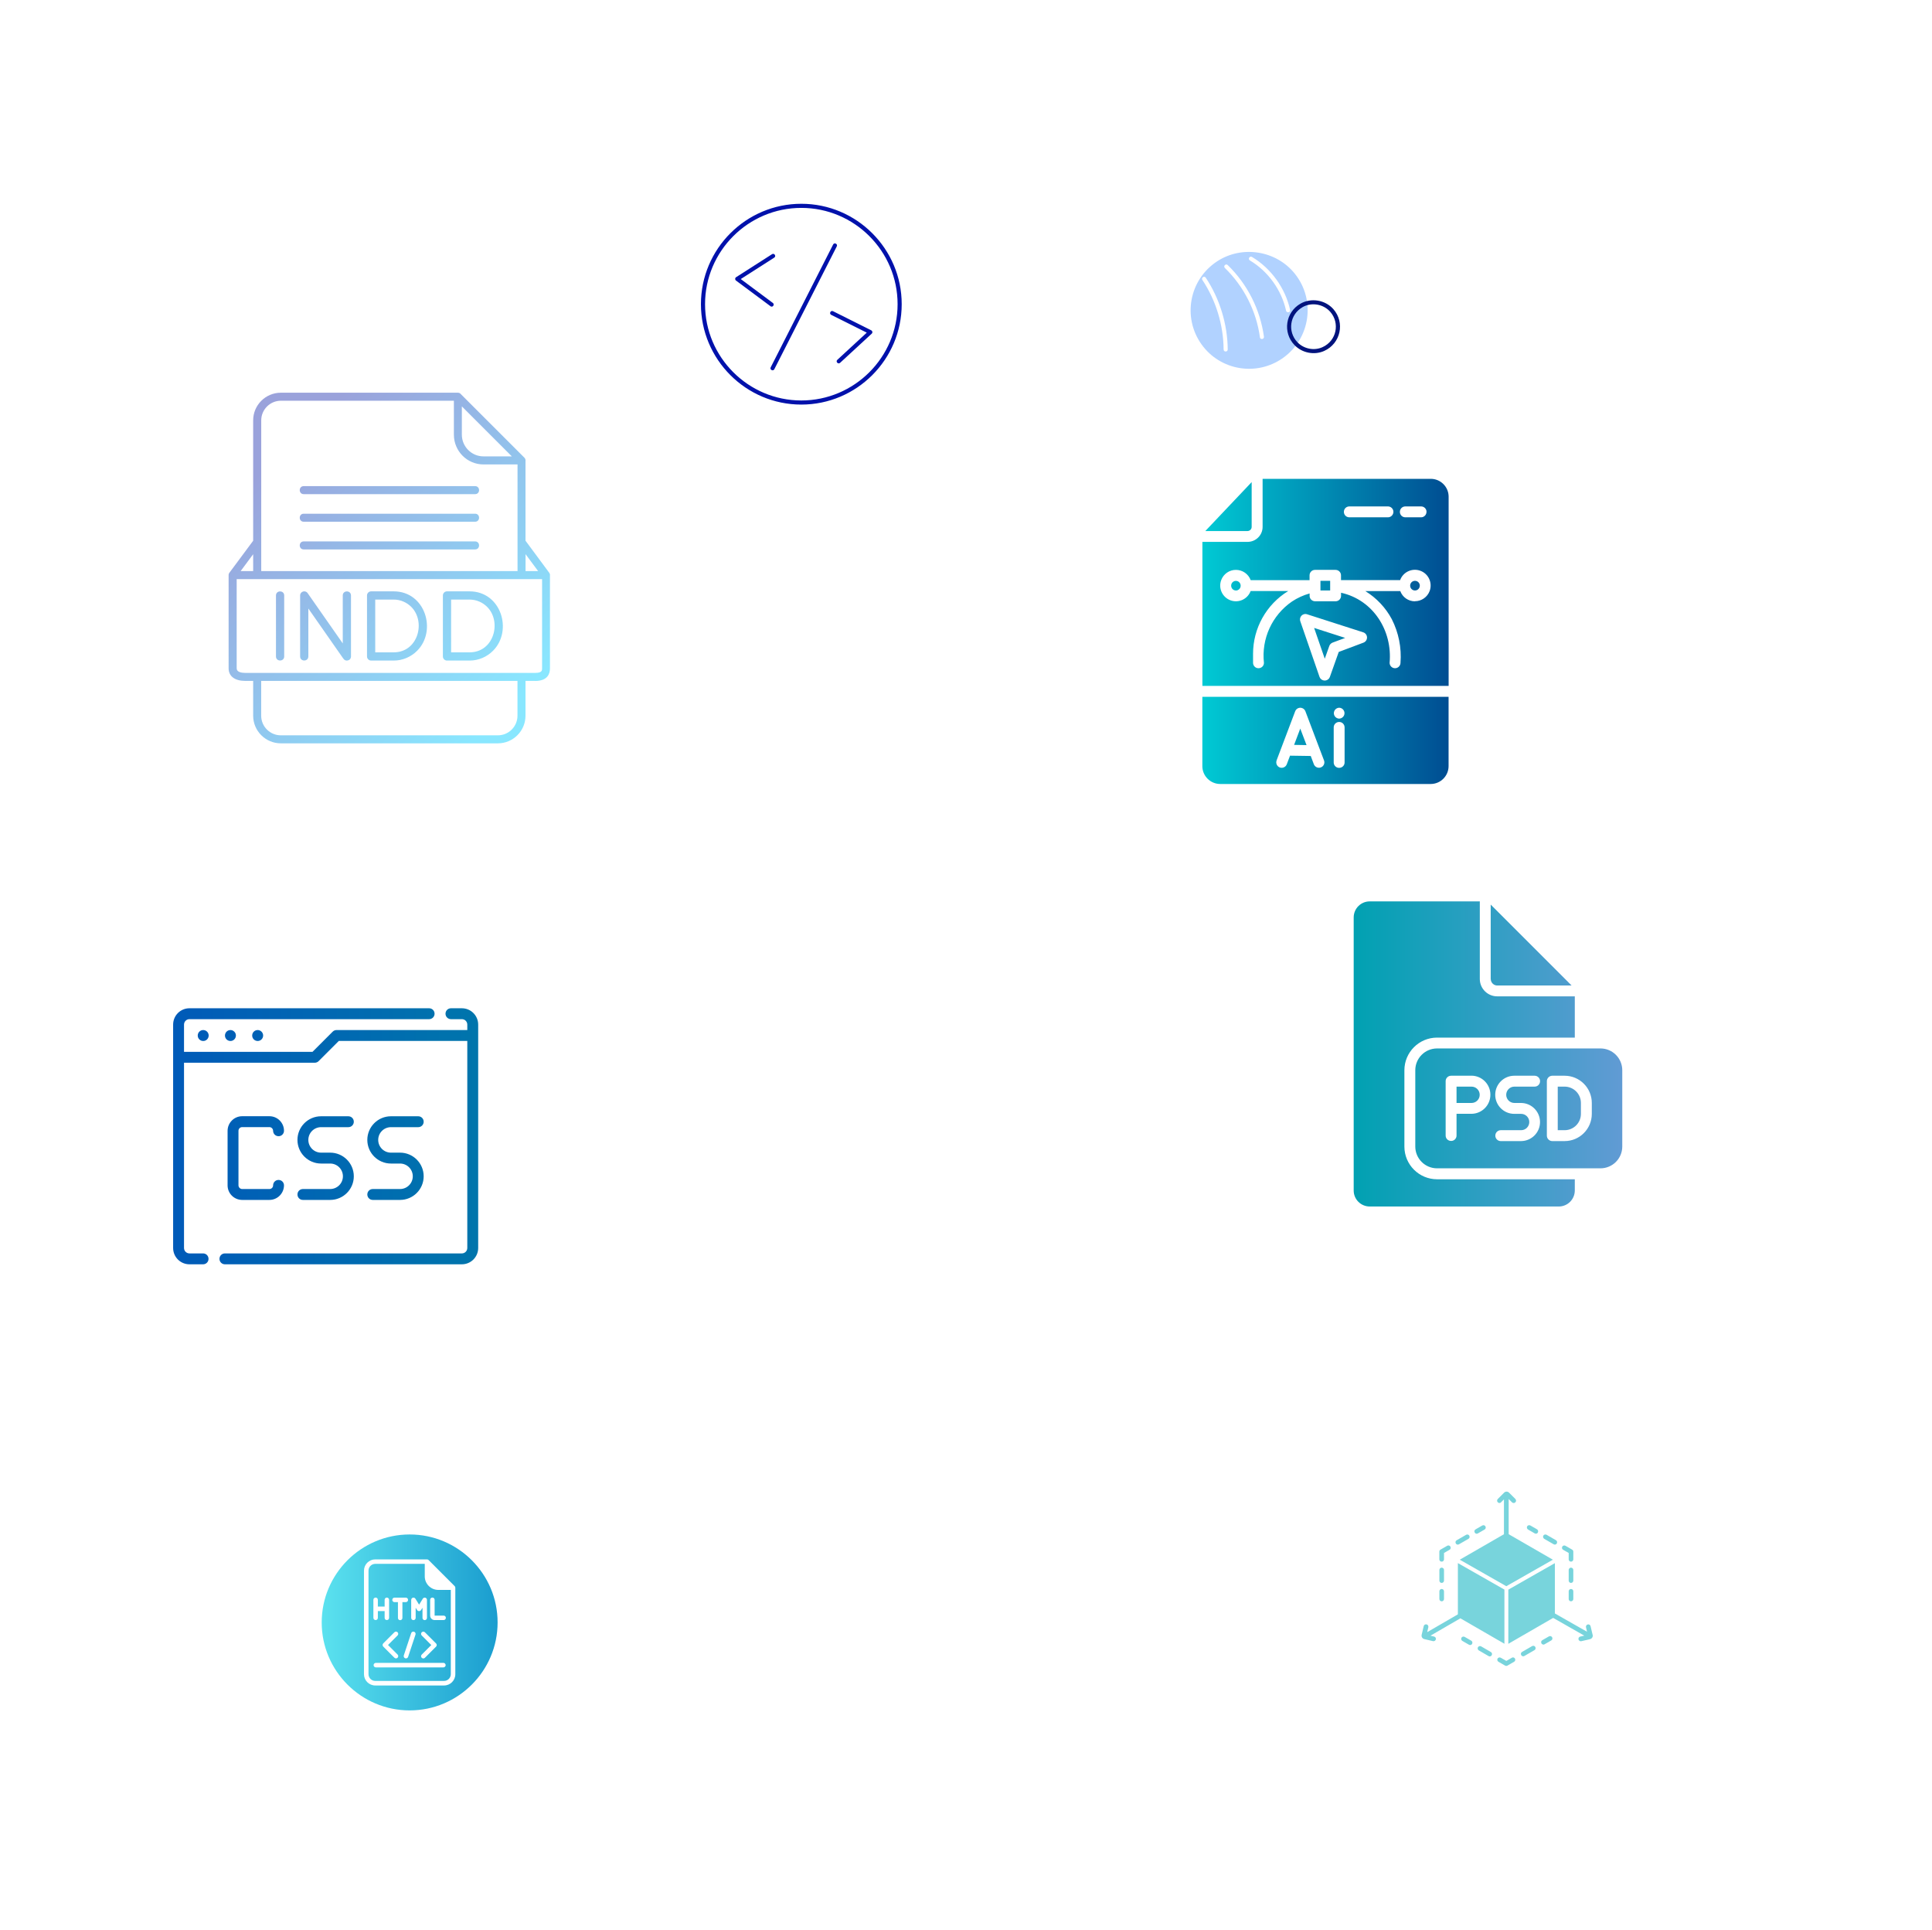
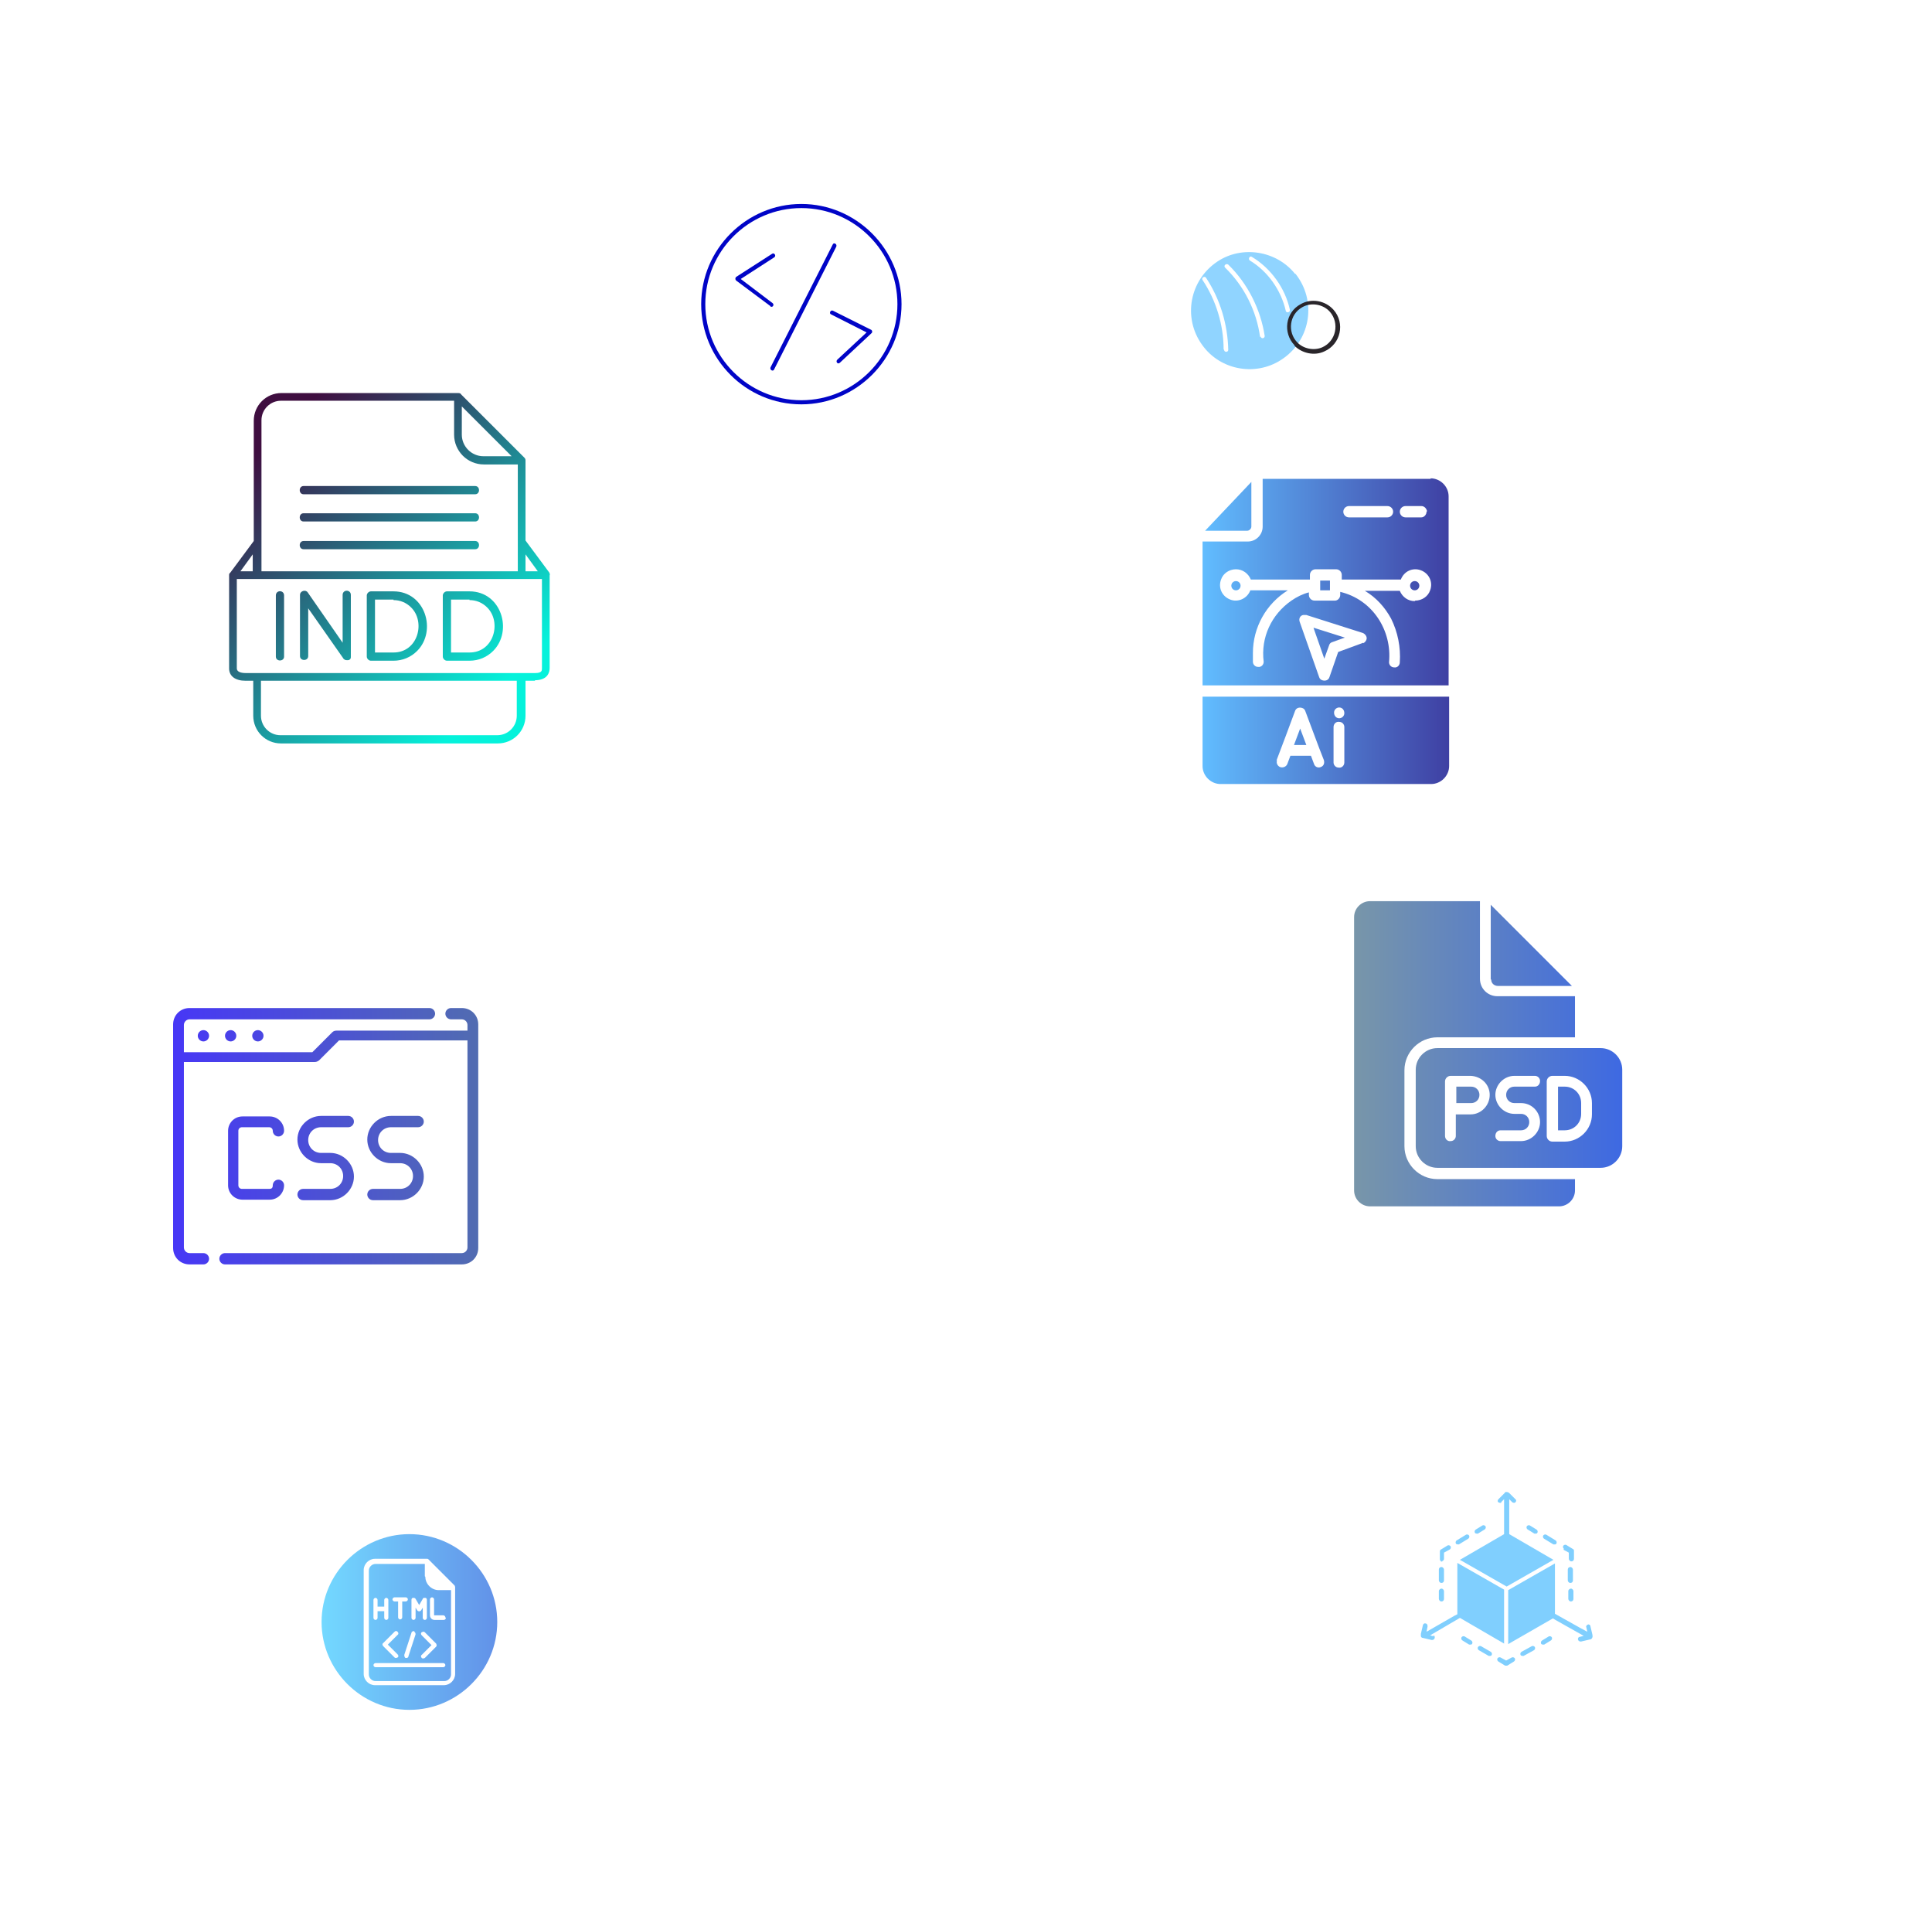
- <svg xmlns="http://www.w3.org/2000/svg" id="Layer_1" data-name="Layer 1" viewBox="0 0 376.07 375.59">
+ <svg xmlns="http://www.w3.org/2000/svg" id="Layer_1" version="1.1" viewBox="0 0 376.1 375.6">
  <defs>
    <style>
-       .cls-1 {
+       .st0 {
+         fill: #0004c7;
+       }
+ 
+       .st1 {
+         fill: url(#linear-gradient2);
+       }
+ 
+       .st2 {
+         fill: url(#linear-gradient1);
+       }
+ 
+       .st3 {
+         fill: url(#linear-gradient3);
+       }
+ 
+       .st4 {
+         fill: url(#linear-gradient4);
+       }
+ 
+       .st5 {
+         fill: #29252a;
+       }
+ 
+       .st6 {
        fill: url(#linear-gradient);
        fill-rule: evenodd;
      }

-       .cls-1, .cls-2, .cls-3, .cls-4, .cls-5, .cls-6, .cls-7, .cls-8, .cls-9 {
-         stroke-width: 0px;
+       .st7 {
+         fill: #90d4ff;
      }

-       .cls-2 {
-         fill: url(#linear-gradient-4);
-       }
- 
-       .cls-3 {
-         fill: url(#linear-gradient-2);
-       }
- 
-       .cls-4 {
-         fill: url(#linear-gradient-3);
-       }
- 
-       .cls-5 {
-         fill: url(#linear-gradient-5);
-       }
- 
-       .cls-6 {
-         fill: #78d4dc;
-       }
- 
-       .cls-7 {
-         fill: #b1d2ff;
-       }
- 
-       .cls-8 {
-         fill: #0011ab;
-       }
- 
-       .cls-9 {
-         fill: #00137d;
+       .st8 {
+         fill: #80cffe;
      }
    </style>
-     <linearGradient id="linear-gradient" x1="-574.85" y1="172.06" x2="-558.58" y2="155.08" gradientTransform="translate(1679.81 576.51) scale(2.83 -2.83)" gradientUnits="userSpaceOnUse">
-       <stop offset="0" stop-color="#9aa2db" />
-       <stop offset="1" stop-color="#89e7ff" />
+     <linearGradient id="linear-gradient" x1="-709.1" y1="827.5" x2="-692.8" y2="844.4" gradientTransform="translate(2058.6 -2251.2) scale(2.8)" gradientUnits="userSpaceOnUse">
+       <stop offset="0" stop-color="#3f0e40" />
+       <stop offset="1" stop-color="#05f2db" />
    </linearGradient>
-     <linearGradient id="linear-gradient-2" x1="234.04" y1="160.58" x2="281.97" y2="160.58" gradientTransform="translate(0 283.46) scale(1 -1)" gradientUnits="userSpaceOnUse">
-       <stop offset="0" stop-color="#00cad4" />
-       <stop offset="1" stop-color="#004d92" />
+     <linearGradient id="linear-gradient1" x1="234" y1="1135.4" x2="282" y2="1135.4" gradientTransform="translate(0 -1012.5)" gradientUnits="userSpaceOnUse">
+       <stop offset="0" stop-color="#61bdff" />
+       <stop offset="1" stop-color="#3f40a3" />
    </linearGradient>
-     <linearGradient id="linear-gradient-3" x1="263.5" y1="78.34" x2="315.77" y2="78.34" gradientTransform="translate(0 283.46) scale(1 -1)" gradientUnits="userSpaceOnUse">
-       <stop offset="0" stop-color="#00a1b2" />
-       <stop offset="1" stop-color="#619bd4" />
+     <linearGradient id="linear-gradient2" x1="263.5" y1="1217.7" x2="315.8" y2="1217.7" gradientTransform="translate(0 -1012.5)" gradientUnits="userSpaceOnUse">
+       <stop offset="0" stop-color="#7896a9" />
+       <stop offset="1" stop-color="#3e69e2" />
    </linearGradient>
-     <linearGradient id="linear-gradient-4" x1="33.69" y1="62.32" x2="93.07" y2="62.32" gradientTransform="translate(0 283.46) scale(1 -1)" gradientUnits="userSpaceOnUse">
-       <stop offset="0" stop-color="#005ab8" />
-       <stop offset="1" stop-color="#0075ac" />
+     <linearGradient id="linear-gradient3" x1="33.7" y1="1233.7" x2="93.1" y2="1233.7" gradientTransform="translate(0 -1012.5)" gradientUnits="userSpaceOnUse">
+       <stop offset="0" stop-color="#4737f6" />
+       <stop offset="1" stop-color="#516cb1" />
    </linearGradient>
-     <linearGradient id="linear-gradient-5" x1="62.62" y1="-32.3" x2="96.86" y2="-32.3" gradientTransform="translate(0 283.46) scale(1 -1)" gradientUnits="userSpaceOnUse">
-       <stop offset="0" stop-color="#5be2ef" />
-       <stop offset="1" stop-color="#1a9dcf" />
+     <linearGradient id="linear-gradient4" x1="62.6" y1="1328.3" x2="96.9" y2="1328.3" gradientTransform="translate(0 -1012.5)" gradientUnits="userSpaceOnUse">
+       <stop offset="0" stop-color="#73d9ff" />
+       <stop offset="1" stop-color="#6291e8" />
    </linearGradient>
  </defs>
-   <path class="cls-8" d="m155.98,78.74c-10.77,0-19.54-8.77-19.54-19.54s8.77-19.54,19.54-19.54,19.54,8.77,19.54,19.54-8.77,19.54-19.54,19.54Zm0-38.28c-10.33,0-18.74,8.41-18.74,18.74s8.41,18.74,18.74,18.74,18.74-8.41,18.74-18.74-8.41-18.74-18.74-18.74Z" />
+   <path class="st0" d="M156,78.7c-10.8,0-19.5-8.8-19.5-19.5s8.8-19.5,19.5-19.5,19.5,8.8,19.5,19.5-8.8,19.5-19.5,19.5h0ZM156,40.5c-10.3,0-18.7,8.4-18.7,18.7s8.4,18.7,18.7,18.7,18.7-8.4,18.7-18.7-8.4-18.7-18.7-18.7Z" />
  <g>
-     <path class="cls-8" d="m150.02,71.49l12.15-23.9c.23-.47.95-.11.71.36l-12.15,23.9c-.23.47-.95.11-.71-.36Z" />
-     <path class="cls-8" d="m149.97,59.59l-6.71-4.99c-.22-.17-.21-.5.02-.65l7-4.48c.44-.28.87.39.43.67l-6.52,4.17,6.25,4.65c.42.31-.05.95-.47.64Z" />
-     <path class="cls-8" d="m163,70.02l5.72-5.28-6.92-3.46c-.47-.24-.11-.95.36-.71l7.43,3.72c.25.12.3.46.09.65l-6.15,5.67c-.38.36-.93-.23-.54-.58Z" />
+     <path class="st0" d="M150,71.5l12.1-23.9c.2-.5.9-.1.7.4l-12.1,23.9c-.2.5-.9.1-.7-.4Z" />
+     <path class="st0" d="M150,59.6l-6.7-5c-.2-.2-.2-.5,0-.7l7-4.5c.4-.3.9.4.4.7l-6.5,4.2,6.2,4.7c.4.3,0,1-.5.6h0Z" />
+     <path class="st0" d="M163,70l5.7-5.3-6.9-3.5c-.5-.2-.1-1,.4-.7l7.4,3.7c.2.1.3.5,0,.7l-6.1,5.7c-.4.4-.9-.2-.5-.6h0Z" />
  </g>
-   <g id="Layer_1-2" data-name="Layer_1">
-     <path class="cls-1" d="m104.18,132.52h-1.89v6.77c0,2.97-2.41,5.38-5.38,5.38h-42.24c-2.97,0-5.39-2.41-5.39-5.38v-6.77h-1.54c-2.03,0-3.24-.91-3.24-2.45v-18.09c-.01-.17.03-.36.16-.52l4.62-6.22v-23.43c0-2.97,2.42-5.38,5.39-5.38h34.44c.28,0,.49.12.61.29l12.35,12.35c.19.19.25.42.22.64v15.52l4.62,6.24c.13.18.17.38.14.57v18.04c.01.92-.36,2.45-2.88,2.45h0Zm-17.17-17.43h4.39c6.17,0,8.46,7.68,4.56,11.57-1.17,1.17-2.78,1.9-4.56,1.9h-4.39c-.44,0-.8-.36-.8-.8v-11.87c0-.44.36-.8.8-.8Zm4.39,1.6h-3.59v10.27h3.59c4.77,0,6.3-5.97,3.43-8.84-.88-.88-2.09-1.43-3.43-1.43Zm-19.16-1.6h4.39c6.17,0,8.46,7.68,4.56,11.57-1.17,1.17-2.78,1.9-4.56,1.9h-4.39c-.44,0-.8-.36-.8-.8v-11.87c0-.44.36-.8.8-.8Zm4.39,1.6h-3.59v10.27h3.59c4.77,0,6.3-5.97,3.43-8.84-.88-.88-2.09-1.43-3.43-1.43Zm-9.84,11.41c.06.14.17.25.29.33.18.13.4.15.59.11.3-.05.57-.25.63-.6.02-.08.03-.17.02-.27v-11.78c0-1.05-1.6-1.05-1.6,0v9.33l-6.84-9.79h0c-.44-.63-1.46-.34-1.46.47v11.86c0,1.05,1.6,1.05,1.6,0v-9.33l6.76,9.68h0Zm33.94,4.42h-49.89v6.77c0,2.11,1.72,3.82,3.83,3.82h42.24c2.11,0,3.82-1.72,3.82-3.82v-6.77Zm-53.89-21.37h2.44v-3.29l-2.44,3.29Zm4.01,0h49.89v-20.76h-6.62c-3.19,0-5.77-2.59-5.77-5.8v-6.6h-33.67c-2.11,0-3.83,1.72-3.83,3.82v29.35h0Zm51.45,0h2.45l-2.45-3.3v3.3Zm-9.82-14.98h-33.36c-1.03,0-1.03-1.56,0-1.56h33.36c1.03,0,1.03,1.56,0,1.56Zm0,5.37h-33.36c-1.03,0-1.03-1.56,0-1.56h33.36c1.03,0,1.03,1.56,0,1.56Zm0,5.39h-33.36c-1.03,0-1.03-1.56,0-1.56h33.36c1.03,0,1.03,1.56,0,1.56Zm-38.76,20.83c0,1.05,1.6,1.05,1.6,0v-11.87c0-1.05-1.6-1.05-1.6,0v11.87Zm36.18-48.67v5.5c0,2.33,1.89,4.23,4.21,4.23h5.52s-9.73-9.73-9.73-9.73Zm-43.83,33.62v17.36c0,.73.91.89,1.68.89h56.44c1.33,0,1.33-.49,1.33-.89v-17.36h-55.45s-4,0-4,0Z" />
+   <g id="Layer_1-2">
+     <path class="st6" d="M104.2,132.5h-1.9v6.8c0,3-2.4,5.4-5.4,5.4h-42.2c-3,0-5.4-2.4-5.4-5.4v-6.8h-1.5c-2,0-3.2-.9-3.2-2.4v-18.1c0-.2,0-.4.2-.5l4.6-6.2v-23.4c0-3,2.4-5.4,5.4-5.4h34.4c.3,0,.5.1.6.3l12.3,12.3c.2.2.2.4.2.6v15.5l4.6,6.2c.1.2.2.4.1.6v18c0,.9-.4,2.4-2.9,2.4h0ZM87,115.1h4.4c6.2,0,8.5,7.7,4.6,11.6-1.2,1.2-2.8,1.9-4.6,1.9h-4.4c-.4,0-.8-.4-.8-.8v-11.9c0-.4.4-.8.8-.8h0ZM91.4,116.7h-3.6v10.3h3.6c4.8,0,6.3-6,3.4-8.8-.9-.9-2.1-1.4-3.4-1.4ZM72.2,115.1h4.4c6.2,0,8.5,7.7,4.6,11.6-1.2,1.2-2.8,1.9-4.6,1.9h-4.4c-.4,0-.8-.4-.8-.8v-11.9c0-.4.4-.8.8-.8h0ZM76.6,116.7h-3.6v10.3h3.6c4.8,0,6.3-6,3.4-8.8-.9-.9-2.1-1.4-3.4-1.4ZM66.8,128.1c0,.1.2.2.3.3.2.1.4.1.6.1.3,0,.6-.2.6-.6,0,0,0-.2,0-.3v-11.8c0-1.1-1.6-1.1-1.6,0v9.3l-6.8-9.8h0c-.4-.6-1.5-.3-1.5.5v11.9c0,1,1.6,1,1.6,0v-9.3l6.8,9.7h0ZM100.7,132.5h-49.9v6.8c0,2.1,1.7,3.8,3.8,3.8h42.2c2.1,0,3.8-1.7,3.8-3.8,0,0,0-6.8,0-6.8ZM46.8,111.2h2.4v-3.3l-2.4,3.3ZM50.9,111.2h49.9v-20.8h-6.6c-3.2,0-5.8-2.6-5.8-5.8v-6.6h-33.7c-2.1,0-3.8,1.7-3.8,3.8v29.3h0ZM102.3,111.2h2.4l-2.4-3.3v3.3ZM92.5,96.2h-33.4c-1,0-1-1.6,0-1.6h33.4c1,0,1,1.6,0,1.6ZM92.5,101.5h-33.4c-1,0-1-1.6,0-1.6h33.4c1,0,1,1.6,0,1.6ZM92.5,106.9h-33.4c-1,0-1-1.6,0-1.6h33.4c1,0,1,1.6,0,1.6ZM53.7,127.8c0,1,1.6,1,1.6,0v-11.9c0-1.1-1.6-1.1-1.6,0v11.9ZM89.9,79.1v5.5c0,2.3,1.9,4.2,4.2,4.2h5.5s-9.7-9.7-9.7-9.7ZM46.1,112.7v17.4c0,.7.9.9,1.7.9h56.4c1.3,0,1.3-.5,1.3-.9v-17.4h-55.5s-4,0-4,0Z" />
  </g>
-   <path class="cls-3" d="m278.49,93.19h-32.72c0,1.34,0,7.87,0,9.35,0,1.61-1.3,2.91-2.91,2.92,0,0,0,0,0,0-1.47,0-7.43,0-8.81,0v28.03h47.93v-36.82c0-1.92-1.56-3.48-3.48-3.48Zm-.82,6.43c0,.58-.47,1.06-1.05,1.06,0,0,0,0,0,0h-3.07c-.59,0-1.06-.47-1.06-1.06s.47-1.06,1.06-1.06h3.07c.58,0,1.05.46,1.06,1.04,0,0,0,.01,0,.02Zm-6.44,0c0,.58-.48,1.06-1.06,1.06h-7.52c-.59,0-1.06-.47-1.06-1.06s.47-1.06,1.06-1.06h7.52c.58,0,1.06.47,1.06,1.05,0,0,0,0,0,0Zm-5.79,25.44l-4.85,1.82-1.73,4.87c-.2.55-.82.84-1.37.63-.3-.11-.53-.34-.64-.64l-3.75-10.85c-.18-.56.12-1.16.68-1.34.21-.07.43-.07.64,0l10.96,3.52c.55.19.85.79.66,1.35-.1.3-.33.53-.62.65Zm9.99-8.03c-1.28,0-2.42-.79-2.86-1.99h-6.8c2.16,1.33,3.94,3.21,5.14,5.45,1.34,2.63,1.93,5.58,1.7,8.52-.01.59-.5,1.05-1.08,1.04-.57-.01-1.03-.47-1.04-1.04.58-6.24-3.16-12.25-9.45-13.65v.6c0,.58-.47,1.06-1.05,1.06,0,0,0,0,0,0h-4.01c-.58,0-1.06-.47-1.06-1.05,0,0,0,0,0,0v-.47c-1.23.34-2.39.87-3.45,1.58-3.87,2.67-5.96,7.25-5.44,11.93,0,.59-.49,1.05-1.08,1.04-.57,0-1.03-.47-1.04-1.04v-1.74c-.01-4.99,2.58-9.63,6.84-12.24h-7.31c-.59,1.58-2.35,2.39-3.93,1.8-1.58-.59-2.39-2.35-1.8-3.93.45-1.2,1.59-2,2.87-1.99,1.28,0,2.43.8,2.87,2h11.46v-.94c0-.58.47-1.06,1.05-1.06,0,0,0,0,0,0h4.01c.58,0,1.06.47,1.06,1.05,0,0,0,0,0,0v.94h11.51c.58-1.59,2.34-2.4,3.93-1.82,1.59.58,2.4,2.34,1.82,3.93-.44,1.2-1.59,2-2.87,2Zm-40.8-13.69l9.01-9.51v8.72c0,.44-.36.79-.8.8-1.86,0-6.41,0-8.22,0Zm1.53,32.28h-2.12v13.48c0,1.92,1.56,3.48,3.48,3.48h40.97c1.92,0,3.48-1.56,3.48-3.48v-13.48h-45.8Zm24.51,2.12c.59.01,1.05.5,1.04,1.08-.01.57-.47,1.02-1.04,1.04-.59-.02-1.05-.51-1.03-1.09.02-.56.47-1.01,1.03-1.03Zm-1.06,3.81c.01-.59.49-1.05,1.08-1.04.57,0,1.03.47,1.04,1.04v6.85c0,.59-.49,1.05-1.08,1.04-.57,0-1.04-.47-1.04-1.04v-6.85Zm-11.13,6.47c.61-1.62,2.97-7.85,3.63-9.59.21-.55.82-.83,1.37-.62.29.11.51.33.62.62l2.74,7.24.89,2.34c.2.55-.09,1.16-.64,1.35-.54.19-1.13-.08-1.34-.61l-.61-1.62-4.03-.06-.64,1.69c-.21.54-.83.81-1.37.6-.53-.21-.8-.8-.61-1.34Zm5.84-3.01l-2.42-.04,1.2-3.17,1.22,3.21Zm21.11-30.09c-.52,0-.94-.42-.94-.94s.42-.94.94-.94.94.42.94.94-.42.94-.94.94Zm-18.4-1.88h1.89v1.88h-1.89c0-.15-.01-.8,0-.93v-.94Zm-16.46,1.88c-.52,0-.93-.43-.92-.95,0-.51.42-.92.92-.92.52,0,.93.43.93.95,0,.51-.42.92-.93.93h0Zm15.24,7.29l6.03,1.94-2.46.92c-.29.12-.52.35-.63.65l-.88,2.48-2.07-5.99Z" />
-   <path class="cls-4" d="m290.17,190.55v-14.5l15.75,15.75h-14.44c-.7.02-1.28-.54-1.3-1.24Zm25.61,17.75v14.84c0,2.34-1.9,4.24-4.24,4.24h-31.81c-2.34,0-4.24-1.9-4.24-4.24h0v-14.85c0-2.34,1.9-4.24,4.24-4.24h31.81c2.34,0,4.24,1.9,4.24,4.24Zm-29.34,1.06h-3.98c-.58,0-1.06.47-1.06,1.05,0,0,0,0,0,0v10.6c0,.59.49,1.05,1.08,1.04.57,0,1.04-.47,1.04-1.04v-4.24h2.92c2.05-.02,3.69-1.7,3.67-3.75-.02-2.02-1.65-3.65-3.67-3.67Zm8.32,2.12h3.98c.59-.01,1.05-.49,1.04-1.08-.01-.57-.47-1.03-1.04-1.04h-3.98c-2.05,0-3.71,1.66-3.71,3.71,0,2.05,1.66,3.71,3.71,3.71h0s1.33,0,1.33,0c.88,0,1.59.71,1.59,1.59s-.71,1.59-1.59,1.59h-3.98c-.59.01-1.05.5-1.04,1.08.01.57.47,1.03,1.04,1.04h3.98c2.05-.02,3.7-1.69,3.68-3.74-.02-2.02-1.65-3.66-3.68-3.68h-1.33c-.88-.01-1.58-.73-1.57-1.61.01-.86.71-1.56,1.57-1.57Zm15.09,3.18c0-2.93-2.37-5.3-5.3-5.3h-2.39c-.58,0-1.06.48-1.06,1.06v10.6c0,.58.48,1.06,1.06,1.06h2.39c2.93,0,5.3-2.37,5.3-5.3v-2.12Zm-5.3-3.18h-1.33v8.48h1.33c1.76,0,3.18-1.42,3.18-3.18v-2.12c0-1.76-1.42-3.18-3.18-3.18Zm-18.11,0h-2.92v3.18h2.92c.88,0,1.59-.71,1.59-1.59s-.71-1.59-1.59-1.59Zm-13.07,11.66v-14.84c0-3.51,2.85-6.36,6.36-6.36h26.81v-8.03h-15.07c-1.87.02-3.41-1.49-3.42-3.36v-15.12h-21.43c-1.72,0-3.11,1.39-3.12,3.11v53.16c0,1.72,1.4,3.11,3.12,3.11h36.8c1.72,0,3.11-1.39,3.12-3.11v-2.19h-26.81c-3.51,0-6.36-2.85-6.36-6.36Z" />
-   <path class="cls-7" d="m252.05,53.28c-3.62-4.54-10.28-5.6-15.13-2.42-5.45,3.57-6.79,10.91-3.04,16.16,3.64,5.1,10.75,6.29,15.88,2.63,5.29-3.78,6.39-11.24,2.29-16.37Zm-13.87,14.73c-.03-4.76-1.5-9.56-4.13-13.52-.29-.44.37-.88.66-.44,2.71,4.09,4.23,9.04,4.27,13.96,0,.53-.79.54-.8,0Zm7.07-2.37c-.7-5.1-3.12-9.89-6.82-13.48-.38-.37.18-.94.55-.57,3.83,3.71,6.33,8.66,7.05,13.94.07.52-.72.63-.79.11Zm5.09-5.18c-.88-4.01-3.51-7.67-7.04-9.77-.45-.27-.05-.95.41-.68,3.71,2.22,6.48,6.06,7.41,10.29.11.51-.67.68-.78.17Z" />
-   <path class="cls-9" d="m251.97,67.15c-2.33-2.44-1.75-6.37,1.17-8.05,2.08-1.19,4.83-.73,6.41,1.07,2.29,2.62,1.42,6.67-1.77,8.12-1.93.88-4.32.42-5.81-1.14Zm1.56-7.36c-2.48,1.42-2.95,4.75-.99,6.81,1.25,1.31,3.27,1.71,4.9.96,2.73-1.24,3.42-4.67,1.5-6.87h0c-1.33-1.52-3.66-1.92-5.42-.9Z" />
-   <path class="cls-2" d="m66.75,228.93c0-1.37-1.11-2.48-2.48-2.48h-1.77c-2.54,0-4.6-2.06-4.6-4.6s2.06-4.6,4.6-4.6h5.31c.59,0,1.06.47,1.06,1.06s-.47,1.06-1.06,1.06h-5.31c-1.37,0-2.48,1.11-2.48,2.48s1.11,2.48,2.48,2.48h1.77c2.54,0,4.6,2.06,4.6,4.6s-2.06,4.6-4.6,4.6h-5.31c-.59,0-1.06-.47-1.06-1.06s.47-1.06,1.06-1.06h5.31c1.37,0,2.48-1.11,2.48-2.48Zm11.12,2.48h-5.31c-.59,0-1.06.47-1.06,1.06s.47,1.06,1.06,1.06h5.31c2.54,0,4.6-2.06,4.6-4.6s-2.06-4.6-4.6-4.6h-1.77c-1.37,0-2.48-1.11-2.48-2.48s1.11-2.48,2.48-2.48h5.31c.59,0,1.06-.47,1.06-1.06s-.47-1.06-1.06-1.06h-5.31c-2.54,0-4.6,2.06-4.6,4.6s2.06,4.6,4.6,4.6h1.77c1.37,0,2.48,1.11,2.48,2.48s-1.11,2.48-2.48,2.48Zm-30.73-12.05h5.3c.39,0,.71.32.72.71,0,.59.47,1.06,1.06,1.06s1.06-.47,1.06-1.06c0-1.56-1.27-2.83-2.84-2.83h-5.3c-1.56,0-2.83,1.27-2.84,2.83v10.63c0,1.56,1.27,2.83,2.84,2.83h5.3c1.56,0,2.83-1.27,2.84-2.83,0-.59-.47-1.06-1.06-1.06s-1.06.47-1.06,1.06c0,.39-.32.71-.72.71h-5.3c-.39,0-.71-.32-.72-.71v-10.63c0-.39.32-.71.72-.71Zm42.76-23.13h-2.12c-.59,0-1.06.47-1.06,1.06s.47,1.06,1.06,1.06h2.12c.59,0,1.06.47,1.06,1.06v1.06h-25.45c-.28,0-.55.11-.75.31l-3.93,3.93h-25.01v-5.3c0-.59.47-1.06,1.06-1.06h46.65c.59,0,1.06-.47,1.06-1.06s-.47-1.06-1.06-1.06h-46.65c-1.76,0-3.18,1.42-3.18,3.18v43.47c0,1.76,1.42,3.18,3.18,3.18h2.65c.59,0,1.06-.47,1.06-1.06s-.47-1.06-1.06-1.06h-2.65c-.59,0-1.06-.47-1.06-1.06v-36.05h25.45c.28,0,.55-.11.75-.31l3.93-3.93h25.01v40.29c0,.59-.47,1.06-1.06,1.06h-46.12c-.59,0-1.06.47-1.06,1.06s.47,1.06,1.06,1.06h46.12c1.76,0,3.18-1.42,3.18-3.18v-43.47c0-1.76-1.42-3.18-3.18-3.18Zm-50.35,4.24c-.59,0-1.06.48-1.06,1.07,0,.59.48,1.06,1.07,1.06s1.06-.48,1.06-1.07c0-.58-.48-1.06-1.06-1.06h-.01Zm5.3,0c-.59,0-1.06.48-1.06,1.07,0,.59.48,1.06,1.07,1.06s1.06-.48,1.06-1.07c0-.58-.48-1.06-1.06-1.06h-.01Zm5.3,0c-.59,0-1.06.48-1.06,1.07,0,.59.48,1.06,1.07,1.06s1.06-.48,1.06-1.07c0-.58-.48-1.06-1.06-1.06h-.01Z" />
-   <path class="cls-5" d="m79.74,298.64c-9.44,0-17.12,7.68-17.12,17.12s7.68,17.12,17.12,17.12,17.12-7.68,17.12-17.12-7.68-17.12-17.12-17.12Zm8.89,27.2c0,1.21-.99,2.19-2.19,2.19h-13.4c-1.2,0-2.19-.98-2.19-2.19v-20.16c0-1.21.99-2.19,2.19-2.19h10.08c.12,0,.23.05.31.13l5.07,5.07c.09.08.13.19.13.31,0,0,0,16.84,0,16.84Zm-5.95-19.04v-2.44h-9.64c-.72,0-1.31.59-1.31,1.31v20.16c0,.72.59,1.31,1.31,1.31h13.4c.72,0,1.31-.59,1.31-1.31v-16.4h-2.44c-1.44,0-2.63-1.18-2.63-2.63Zm-.59,11.5c-.17-.17-.17-.45,0-.62s.45-.17.62,0l2.17,2.17c.09.09.13.19.13.31s-.05.23-.13.31l-2.17,2.17c-.09.09-.19.13-.31.13s-.22-.05-.31-.13c-.17-.17-.17-.45,0-.62l1.86-1.86s-1.86-1.86-1.86-1.86Zm-2.04-6.93c0-.19.13-.37.31-.42.19-.05.39.02.5.19l.72,1.16.72-1.16c.1-.17.31-.24.5-.19.19.06.31.23.31.42v3.5c0,.25-.19.44-.44.44s-.43-.19-.43-.44v-1.97l-.29.46c-.16.26-.59.26-.75,0l-.29-.46v1.97c0,.25-.19.44-.43.44s-.44-.19-.44-.44c0,0,0-3.5,0-3.5Zm.55,6.2c.23.07.35.33.28.55l-1.44,4.34c-.06.18-.23.3-.42.3-.05,0-.09-.01-.14-.02-.23-.08-.35-.33-.28-.56l1.44-4.34c.08-.23.33-.35.55-.27Zm-3.8-6.64h2.19c.25,0,.44.2.44.44s-.19.44-.44.44h-.66v3.07c0,.25-.19.44-.44.44s-.43-.19-.43-.44v-3.07h-.66c-.25,0-.44-.19-.44-.44s.19-.44.44-.44Zm.59,11.08c.17.17.17.45,0,.62-.09.09-.19.13-.31.13s-.22-.05-.31-.13l-2.17-2.17c-.17-.17-.17-.45,0-.62l2.17-2.17c.17-.17.45-.17.62,0,.17.17.17.45,0,.62l-1.86,1.86s1.86,1.86,1.86,1.86Zm-4.71-10.65c0-.24.19-.44.44-.44s.43.2.43.44v1.31h1.32v-1.31c0-.24.19-.44.43-.44s.44.2.44.44v3.5c0,.25-.19.44-.44.44s-.43-.19-.43-.44v-1.31h-1.32v1.31c0,.25-.19.44-.43.44s-.44-.19-.44-.44v-3.5Zm13.63,13.15h-13.15c-.24,0-.44-.2-.44-.44s.2-.44.44-.44h13.15c.24,0,.44.2.44.44s-.2.44-.44.44Zm.48-9.65c0,.25-.19.44-.44.44h-1.75c-.48,0-.87-.39-.87-.87v-3.07c0-.24.19-.44.44-.44s.43.2.43.44v3.07h1.75c.25,0,.44.19.44.43Z" />
+   <path class="st2" d="M278.5,93.2h-32.7v9.3c0,1.6-1.3,2.9-2.9,2.9h-8.8v28h47.9v-36.8c0-1.9-1.6-3.5-3.5-3.5h0ZM277.7,99.6c0,.6-.5,1.1-1,1.1h-3.1c-.6,0-1.1-.5-1.1-1.1s.5-1.1,1.1-1.1h3.1c.6,0,1,.5,1.1,1h0s0,0,0,0ZM271.2,99.6c0,.6-.5,1.1-1.1,1.1h-7.5c-.6,0-1.1-.5-1.1-1.1s.5-1.1,1.1-1.1h7.5c.6,0,1.1.5,1.1,1.1h0ZM265.4,125.1l-4.9,1.8-1.7,4.9c-.2.6-.8.8-1.4.6-.3-.1-.5-.3-.6-.6l-3.8-10.8c-.2-.6.1-1.2.7-1.3.2,0,.4,0,.6,0l11,3.5c.5.2.9.8.7,1.3-.1.3-.3.5-.6.7h0ZM275.4,117c-1.3,0-2.4-.8-2.9-2h-6.8c2.2,1.3,3.9,3.2,5.1,5.4,1.3,2.6,1.9,5.6,1.7,8.5,0,.6-.5,1.1-1.1,1-.6,0-1-.5-1-1,.6-6.2-3.2-12.2-9.5-13.7v.6c0,.6-.5,1.1-1,1.1h-4c-.6,0-1.1-.5-1.1-1.1h0v-.5c-1.2.3-2.4.9-3.4,1.6-3.9,2.7-6,7.2-5.4,11.9,0,.6-.5,1.1-1.1,1-.6,0-1-.5-1-1v-1.7c0-5,2.6-9.6,6.8-12.2h-7.3c-.6,1.6-2.4,2.4-3.9,1.8-1.6-.6-2.4-2.3-1.8-3.9.4-1.2,1.6-2,2.9-2,1.3,0,2.4.8,2.9,2h11.5v-.9c0-.6.5-1.1,1.1-1.1h4c.6,0,1.1.5,1.1,1.1h0v.9h11.5c.6-1.6,2.3-2.4,3.9-1.8s2.4,2.3,1.8,3.9c-.4,1.2-1.6,2-2.9,2h0ZM234.6,103.3l9-9.5v8.7c0,.4-.4.8-.8.8h-8.2,0ZM236.2,135.6h-2.1v13.5c0,1.9,1.6,3.5,3.5,3.5h41c1.9,0,3.5-1.6,3.5-3.5v-13.5h-45.8ZM260.7,137.7c.6,0,1,.5,1,1.1,0,.6-.5,1-1,1-.6,0-1-.5-1-1.1,0-.6.5-1,1-1ZM259.6,141.5c0-.6.5-1.1,1.1-1,.6,0,1,.5,1,1v6.9c0,.6-.5,1.1-1.1,1-.6,0-1-.5-1-1v-6.9ZM248.5,148c.6-1.6,3-7.9,3.6-9.6.2-.6.8-.8,1.4-.6.3.1.5.3.6.6l2.7,7.2.9,2.3c.2.6,0,1.2-.6,1.4-.5.2-1.1,0-1.3-.6l-.6-1.6h-4c0,0-.6,1.6-.6,1.6-.2.5-.8.8-1.4.6-.5-.2-.8-.8-.6-1.3h0ZM254.3,145h-2.4s1.2-3.2,1.2-3.2l1.2,3.2h0ZM275.4,114.9c-.5,0-.9-.4-.9-.9s.4-.9.9-.9.9.4.9.9-.4.9-.9.9ZM257,113h1.9v1.9h-1.9c0-.2,0-.8,0-.9v-.9h0ZM240.6,114.9c-.5,0-.9-.4-.9-.9,0-.5.4-.9.9-.9s.9.4.9.9-.4.9-.9.9h0ZM255.8,122.2l6,1.9-2.5.9c-.3.1-.5.3-.6.7l-.9,2.5-2.1-6h0Z" />
+   <path class="st1" d="M290.2,190.6v-14.5l15.8,15.8h-14.4c-.7,0-1.3-.5-1.3-1.2h0ZM315.8,208.3v14.8c0,2.3-1.9,4.2-4.2,4.2h-31.8c-2.3,0-4.2-1.9-4.2-4.2h0v-14.9c0-2.3,1.9-4.2,4.2-4.2h31.8c2.3,0,4.2,1.9,4.2,4.2h0ZM286.4,209.4h-4c-.6,0-1.1.5-1.1,1.1h0v10.6c0,.6.5,1.1,1.1,1,.6,0,1-.5,1-1v-4.2h2.9c2,0,3.7-1.7,3.7-3.8,0-2-1.6-3.6-3.7-3.7h0ZM294.8,211.5h4c.6,0,1-.5,1-1.1,0-.6-.5-1-1-1h-4c-2,0-3.7,1.7-3.7,3.7s1.7,3.7,3.7,3.7h1.3c.9,0,1.6.7,1.6,1.6s-.7,1.6-1.6,1.6h-4c-.6,0-1,.5-1,1.1,0,.6.5,1,1,1h4c2,0,3.7-1.7,3.7-3.7,0-2-1.6-3.7-3.7-3.7h-1.3c-.9,0-1.6-.7-1.6-1.6,0-.9.7-1.6,1.6-1.6ZM309.9,214.7c0-2.9-2.4-5.3-5.3-5.3h-2.4c-.6,0-1.1.5-1.1,1.1v10.6c0,.6.5,1.1,1.1,1.1h2.4c2.9,0,5.3-2.4,5.3-5.3v-2.1ZM304.6,211.5h-1.3v8.5h1.3c1.8,0,3.2-1.4,3.2-3.2v-2.1c0-1.8-1.4-3.2-3.2-3.2h0ZM286.4,211.5h-2.9v3.2h2.9c.9,0,1.6-.7,1.6-1.6s-.7-1.6-1.6-1.6ZM273.4,223.1v-14.8c0-3.5,2.9-6.4,6.4-6.4h26.8v-8h-15.1c-1.9,0-3.4-1.5-3.4-3.4v-15.1h-21.4c-1.7,0-3.1,1.4-3.1,3.1v53.2c0,1.7,1.4,3.1,3.1,3.1h36.8c1.7,0,3.1-1.4,3.1-3.1v-2.2h-26.8c-3.5,0-6.4-2.9-6.4-6.4h0Z" />
+   <path class="st7" d="M252.1,53.3c-3.6-4.5-10.3-5.6-15.1-2.4-5.4,3.6-6.8,10.9-3,16.2,3.6,5.1,10.8,6.3,15.9,2.6,5.3-3.8,6.4-11.2,2.3-16.4ZM238.2,68c0-4.8-1.5-9.6-4.1-13.5-.3-.4.4-.9.7-.4,2.7,4.1,4.2,9,4.3,14,0,.5-.8.5-.8,0ZM245.3,65.6c-.7-5.1-3.1-9.9-6.8-13.5-.4-.4.2-.9.6-.6,3.8,3.7,6.3,8.7,7.1,13.9,0,.5-.7.6-.8.1h0ZM250.3,60.5c-.9-4-3.5-7.7-7-9.8-.4-.3,0-1,.4-.7,3.7,2.2,6.5,6.1,7.4,10.3.1.5-.7.7-.8.2h0Z" />
+   <path class="st5" d="M252,67.2c-2.3-2.4-1.8-6.4,1.2-8,2.1-1.2,4.8-.7,6.4,1.1,2.3,2.6,1.4,6.7-1.8,8.1-1.9.9-4.3.4-5.8-1.1ZM253.5,59.8c-2.5,1.4-2.9,4.8-1,6.8,1.2,1.3,3.3,1.7,4.9,1,2.7-1.2,3.4-4.7,1.5-6.9h0c-1.3-1.5-3.7-1.9-5.4-.9h0Z" />
+   <path class="st3" d="M66.8,228.9c0-1.4-1.1-2.5-2.5-2.5h-1.8c-2.5,0-4.6-2.1-4.6-4.6s2.1-4.6,4.6-4.6h5.3c.6,0,1.1.5,1.1,1.1s-.5,1.1-1.1,1.1h-5.3c-1.4,0-2.5,1.1-2.5,2.5s1.1,2.5,2.5,2.5h1.8c2.5,0,4.6,2.1,4.6,4.6s-2.1,4.6-4.6,4.6h-5.3c-.6,0-1.1-.5-1.1-1.1s.5-1.1,1.1-1.1h5.3c1.4,0,2.5-1.1,2.5-2.5ZM77.9,231.4h-5.3c-.6,0-1.1.5-1.1,1.1s.5,1.1,1.1,1.1h5.3c2.5,0,4.6-2.1,4.6-4.6s-2.1-4.6-4.6-4.6h-1.8c-1.4,0-2.5-1.1-2.5-2.5s1.1-2.5,2.5-2.5h5.3c.6,0,1.1-.5,1.1-1.1s-.5-1.1-1.1-1.1h-5.3c-2.5,0-4.6,2.1-4.6,4.6s2.1,4.6,4.6,4.6h1.8c1.4,0,2.5,1.1,2.5,2.5s-1.1,2.5-2.5,2.5ZM47.1,219.4h5.3c.4,0,.7.3.7.7,0,.6.5,1.1,1.1,1.1s1.1-.5,1.1-1.1c0-1.6-1.3-2.8-2.8-2.8h-5.3c-1.6,0-2.8,1.3-2.8,2.8v10.6c0,1.6,1.3,2.8,2.8,2.8h5.3c1.6,0,2.8-1.3,2.8-2.8,0-.6-.5-1.1-1.1-1.1s-1.1.5-1.1,1.1-.3.7-.7.7h-5.3c-.4,0-.7-.3-.7-.7v-10.6c0-.4.3-.7.7-.7ZM89.9,196.2h-2.1c-.6,0-1.1.5-1.1,1.1s.5,1.1,1.1,1.1h2.1c.6,0,1.1.5,1.1,1.1v1.1h-25.5c-.3,0-.6.1-.8.3l-3.9,3.9h-25v-5.3c0-.6.5-1.1,1.1-1.1h46.7c.6,0,1.1-.5,1.1-1.1s-.5-1.1-1.1-1.1h-46.7c-1.8,0-3.2,1.4-3.2,3.2v43.5c0,1.8,1.4,3.2,3.2,3.2h2.7c.6,0,1.1-.5,1.1-1.1s-.5-1.1-1.1-1.1h-2.7c-.6,0-1.1-.5-1.1-1.1v-36.1h25.5c.3,0,.5-.1.8-.3l3.9-3.9h25v40.3c0,.6-.5,1.1-1.1,1.1h-46.1c-.6,0-1.1.5-1.1,1.1s.5,1.1,1.1,1.1h46.1c1.8,0,3.2-1.4,3.2-3.2v-43.5c0-1.8-1.4-3.2-3.2-3.2ZM39.6,200.5c-.6,0-1.1.5-1.1,1.1s.5,1.1,1.1,1.1,1.1-.5,1.1-1.1-.5-1.1-1.1-1.1h0ZM44.9,200.5c-.6,0-1.1.5-1.1,1.1s.5,1.1,1.1,1.1,1.1-.5,1.1-1.1-.5-1.1-1.1-1.1h0ZM50.2,200.5c-.6,0-1.1.5-1.1,1.1s.5,1.1,1.1,1.1,1.1-.5,1.1-1.1-.5-1.1-1.1-1.1h0Z" />
+   <path class="st4" d="M79.7,298.6c-9.4,0-17.1,7.7-17.1,17.1s7.7,17.1,17.1,17.1,17.1-7.7,17.1-17.1-7.7-17.1-17.1-17.1ZM88.6,325.8c0,1.2-1,2.2-2.2,2.2h-13.4c-1.2,0-2.2-1-2.2-2.2v-20.2c0-1.2,1-2.2,2.2-2.2h10.1c.1,0,.2,0,.3.1l5.1,5.1c0,0,.1.2.1.3,0,0,0,16.8,0,16.8ZM82.7,306.8v-2.4h-9.6c-.7,0-1.3.6-1.3,1.3v20.2c0,.7.6,1.3,1.3,1.3h13.4c.7,0,1.3-.6,1.3-1.3v-16.4h-2.4c-1.4,0-2.6-1.2-2.6-2.6ZM82.1,318.3c-.2-.2-.2-.5,0-.6s.4-.2.6,0l2.2,2.2c0,0,.1.2.1.3s0,.2-.1.3l-2.2,2.2c0,0-.2.1-.3.1s-.2,0-.3-.1c-.2-.2-.2-.5,0-.6l1.9-1.9-1.9-1.9h0ZM80.1,311.4c0-.2.1-.4.3-.4.2,0,.4,0,.5.2l.7,1.2.7-1.2c0-.2.3-.2.5-.2.2,0,.3.2.3.4v3.5c0,.2-.2.4-.4.4s-.4-.2-.4-.4v-2l-.3.5c-.2.3-.6.3-.8,0l-.3-.5v2c0,.2-.2.4-.4.4s-.4-.2-.4-.4v-3.5h0ZM80.6,317.6c.2,0,.3.3.3.5l-1.4,4.3c0,.2-.2.3-.4.3s0,0-.1,0c-.2,0-.3-.3-.3-.6l1.4-4.3c0-.2.3-.4.6-.3h0ZM76.8,310.9h2.2c.2,0,.4.2.4.4s-.2.4-.4.4h-.7v3.1c0,.2-.2.4-.4.4s-.4-.2-.4-.4v-3.1h-.7c-.2,0-.4-.2-.4-.4s.2-.4.4-.4ZM77.4,322c.2.2.2.5,0,.6,0,0-.2.1-.3.1s-.2,0-.3-.1l-2.2-2.2c-.2-.2-.2-.5,0-.6l2.2-2.2c.2-.2.4-.2.6,0,.2.2.2.5,0,.6l-1.9,1.9,1.9,1.9h0ZM72.7,311.4c0-.2.2-.4.4-.4s.4.2.4.4v1.3h1.3v-1.3c0-.2.2-.4.4-.4s.4.2.4.4v3.5c0,.2-.2.4-.4.4s-.4-.2-.4-.4v-1.3h-1.3v1.3c0,.2-.2.4-.4.4s-.4-.2-.4-.4v-3.5ZM86.3,324.5h-13.2c-.2,0-.4-.2-.4-.4s.2-.4.4-.4h13.2c.2,0,.4.2.4.4s-.2.4-.4.4ZM86.8,314.9c0,.2-.2.4-.4.4h-1.8c-.5,0-.9-.4-.9-.9v-3.1c0-.2.2-.4.4-.4s.4.2.4.4v3.1h1.8c.2,0,.4.2.4.4Z" />
  <g>
-     <path class="cls-6" d="m305.8,309.25c-.25,0-.45.2-.45.45v1.5c0,.25.2.45.45.45s.45-.2.45-.45v-1.5c0-.25-.2-.45-.45-.45Z" />
-     <path class="cls-6" d="m306.25,305.55c0-.25-.2-.45-.45-.45s-.45.2-.45.45v2.07c0,.25.2.45.45.45s.45-.2.45-.45v-2.07Z" />
-     <path class="cls-6" d="m304.27,301.62l1.08.62v1.24c0,.25.2.45.45.45s.45-.2.45-.45v-1.5c0-.16-.09-.31-.23-.39l-1.3-.75c-.22-.12-.49-.05-.62.16-.12.22-.05.49.16.62Z" />
-     <path class="cls-6" d="m300.59,299.49l1.84,1.06c.07.04.15.06.22.06.16,0,.31-.08.39-.23.12-.22.05-.49-.16-.62l-1.84-1.06c-.22-.12-.49-.05-.62.16-.12.22-.05.49.16.62Z" />
-     <path class="cls-6" d="m297.44,297.68l1.3.75c.07.04.15.06.22.06.16,0,.31-.08.39-.23.12-.22.05-.49-.16-.62l-1.3-.75c-.22-.12-.49-.05-.62.16-.12.22-.05.49.16.62Z" />
-     <path class="cls-6" d="m286.4,319.32l-1.3-.75c-.22-.12-.49-.05-.62.16-.12.22-.05.49.16.62l1.3.75c.07.04.15.06.22.06.16,0,.31-.08.39-.23.12-.22.05-.49-.16-.62Z" />
-     <path class="cls-6" d="m290.22,321.53l-1.91-1.11c-.22-.12-.49-.05-.62.16-.12.22-.05.49.16.62l1.91,1.11c.07.04.15.06.22.06.16,0,.31-.08.39-.23.12-.22.05-.49-.16-.62Z" />
-     <path class="cls-6" d="m294.29,322.63l-1.08.62-1.08-.62c-.22-.12-.49-.05-.62.16-.12.22-.05.49.16.62l1.3.75c.07.04.15.06.23.06s.16-.02.23-.06l1.3-.75c.22-.12.29-.4.16-.62-.12-.22-.4-.29-.62-.16Z" />
-     <path class="cls-6" d="m298.24,320.36l-1.97,1.14c-.22.12-.29.4-.16.62.08.14.23.23.39.23.08,0,.15-.02.22-.06l1.97-1.14c.22-.12.29-.4.16-.62-.12-.22-.4-.29-.62-.16Z" />
-     <path class="cls-6" d="m301.51,318.47l-1.3.75c-.22.12-.29.4-.16.62.08.14.23.23.39.23.08,0,.15-.02.22-.06l1.3-.75c.22-.12.29-.4.16-.62-.12-.22-.4-.29-.62-.16Z" />
-     <path class="cls-6" d="m287.46,298.49c.08,0,.15-.02.22-.06l1.3-.75c.22-.12.29-.4.16-.62-.12-.22-.4-.29-.62-.16l-1.3.75c-.22.12-.29.4-.16.62.08.14.23.23.39.23Z" />
-     <path class="cls-6" d="m283.78,300.61c.08,0,.15-.02.22-.06l1.84-1.06c.22-.12.29-.4.16-.62-.12-.22-.4-.29-.62-.16l-1.84,1.06c-.22.12-.29.4-.16.62.08.14.23.23.39.23Z" />
-     <path class="cls-6" d="m280.63,303.93c.25,0,.45-.2.45-.45v-1.24l1.08-.62c.22-.12.29-.4.16-.62-.12-.22-.4-.29-.62-.16l-1.3.75c-.14.08-.23.23-.23.39v1.5c0,.25.2.45.45.45Z" />
-     <path class="cls-6" d="m281.08,305.55c0-.25-.2-.45-.45-.45s-.45.2-.45.45v2.07c0,.25.2.45.45.45s.45-.2.45-.45v-2.07Z" />
-     <path class="cls-6" d="m280.63,309.25c-.25,0-.45.2-.45.45v1.5c0,.25.2.45.45.45s.45-.2.45-.45v-1.5c0-.25-.2-.45-.45-.45Z" />
-     <path class="cls-6" d="m292.18,292.38l.57-.57v6.78l-8.6,4.96,9.06,5.16,9.06-5.16-8.6-4.96v-.7h0v-6.15l.64.64c.09.09.21.14.33.14s.24-.04.33-.14c.18-.18.18-.47,0-.65l-1.23-1.23c-.14-.14-.32-.21-.5-.2,0,0,0,0-.01,0h0c-.05,0-.1,0-.14.02-.11.03-.22.09-.31.18l-1.23,1.23c-.18.18-.18.47,0,.65.18.18.47.18.65,0Z" />
-     <path class="cls-6" d="m310.01,318.18l-.4-1.69c-.06-.25-.31-.4-.55-.34s-.4.31-.34.55l.2.87-1.27-.72-4.99-2.84v-9.79l-9.06,5.16v10.54l8.73-5.04.55.31s0,0,0,0l5.51,3.14-.79.18c-.25.06-.4.31-.34.55.05.21.24.36.45.36.03,0,.07,0,.11-.01l1.69-.4c.37-.09.6-.46.51-.83Z" />
-     <path class="cls-6" d="m279.15,318.51l-.71-.17,5.83-3.38,8.57,4.95v-10.54l-9.06-5.16v9.98l-.59.34h0l-5.38,3.12.22-.95c.06-.25-.09-.5-.34-.56-.25-.06-.5.09-.56.34l-.4,1.69c-.04.18-.01.36.08.52.1.16.25.27.43.31l1.69.4s.07.01.11.01c.21,0,.4-.14.45-.35.06-.25-.09-.5-.34-.55Z" />
+     <path class="st8" d="M305.8,309.2c-.2,0-.5.2-.5.5v1.5c0,.2.2.5.5.5s.5-.2.5-.5v-1.5c0-.2-.2-.5-.5-.5Z" />
+     <path class="st8" d="M306.2,305.5c0-.2-.2-.5-.5-.5s-.5.2-.5.5v2.1c0,.2.2.5.5.5s.5-.2.5-.5v-2.1Z" />
+     <path class="st8" d="M304.3,301.6l1.1.6v1.2c0,.2.2.5.5.5s.5-.2.5-.5v-1.5c0-.2,0-.3-.2-.4l-1.3-.8c-.2-.1-.5,0-.6.2-.1.2,0,.5.2.6h0Z" />
+     <path class="st8" d="M300.6,299.5l1.8,1.1c0,0,.1,0,.2,0,.2,0,.3,0,.4-.2.1-.2,0-.5-.2-.6l-1.8-1.1c-.2-.1-.5,0-.6.2-.1.2,0,.5.2.6h0Z" />
+     <path class="st8" d="M297.4,297.7l1.3.8c0,0,.1,0,.2,0,.2,0,.3,0,.4-.2.1-.2,0-.5-.2-.6l-1.3-.8c-.2-.1-.5,0-.6.2-.1.2,0,.5.2.6h0Z" />
+     <path class="st8" d="M286.4,319.3l-1.3-.8c-.2-.1-.5,0-.6.2-.1.2,0,.5.2.6l1.3.8c0,0,.1,0,.2,0,.2,0,.3,0,.4-.2.1-.2,0-.5-.2-.6h0Z" />
+     <path class="st8" d="M290.2,321.5l-1.9-1.1c-.2-.1-.5,0-.6.2-.1.2,0,.5.2.6l1.9,1.1c0,0,.1,0,.2,0,.2,0,.3,0,.4-.2.1-.2,0-.5-.2-.6h0Z" />
+     <path class="st8" d="M294.3,322.6l-1.1.6-1.1-.6c-.2-.1-.5,0-.6.2-.1.2,0,.5.2.6l1.3.8c0,0,.1,0,.2,0s.2,0,.2,0l1.3-.8c.2-.1.3-.4.2-.6-.1-.2-.4-.3-.6-.2h0Z" />
+     <path class="st8" d="M298.2,320.4l-2,1.1c-.2.1-.3.4-.2.6,0,.1.2.2.4.2s.1,0,.2,0l2-1.1c.2-.1.3-.4.2-.6-.1-.2-.4-.3-.6-.2h0Z" />
+     <path class="st8" d="M301.5,318.5l-1.3.8c-.2.1-.3.4-.2.6,0,.1.2.2.4.2s.1,0,.2,0l1.3-.8c.2-.1.3-.4.2-.6-.1-.2-.4-.3-.6-.2h0Z" />
+     <path class="st8" d="M287.5,298.5c0,0,.1,0,.2,0l1.3-.8c.2-.1.3-.4.2-.6-.1-.2-.4-.3-.6-.2l-1.3.8c-.2.1-.3.4-.2.6,0,.1.2.2.4.2h0Z" />
+     <path class="st8" d="M283.8,300.6c0,0,.1,0,.2,0l1.8-1.1c.2-.1.3-.4.2-.6-.1-.2-.4-.3-.6-.2l-1.8,1.1c-.2.1-.3.4-.2.6,0,.1.2.2.4.2h0Z" />
+     <path class="st8" d="M280.6,303.9c.2,0,.5-.2.5-.5v-1.2l1.1-.6c.2-.1.3-.4.2-.6-.1-.2-.4-.3-.6-.2l-1.3.8c-.1,0-.2.2-.2.4v1.5c0,.2.2.5.5.5h0Z" />
+     <path class="st8" d="M281.1,305.5c0-.2-.2-.5-.5-.5s-.5.2-.5.5v2.1c0,.2.2.5.5.5s.5-.2.5-.5v-2.1Z" />
+     <path class="st8" d="M280.6,309.2c-.2,0-.5.2-.5.5v1.5c0,.2.2.5.5.5s.5-.2.5-.5v-1.5c0-.2-.2-.5-.5-.5Z" />
+     <path class="st8" d="M292.2,292.4l.6-.6v6.8l-8.6,5,9.1,5.2,9.1-5.2-8.6-5v-.7h0v-6.1l.6.6c0,0,.2.1.3.1s.2,0,.3-.1c.2-.2.2-.5,0-.6l-1.2-1.2c-.1-.1-.3-.2-.5-.2h0s-.1,0-.1,0c-.1,0-.2,0-.3.2l-1.2,1.2c-.2.2-.2.5,0,.6s.5.2.6,0h0Z" />
+     <path class="st8" d="M310,318.2l-.4-1.7c0-.2-.3-.4-.5-.3s-.4.3-.3.5l.2.9-1.3-.7-5-2.8v-9.8l-9.1,5.2v10.5l8.7-5,.5.3h0l5.5,3.1-.8.2c-.2,0-.4.3-.3.5,0,.2.2.4.5.4s0,0,.1,0l1.7-.4c.4,0,.6-.5.5-.8h0Z" />
+     <path class="st8" d="M279.1,318.5l-.7-.2,5.8-3.4,8.6,5v-10.5l-9.1-5.2v10l-.6.3h0l-5.4,3.1.2-1c0-.2,0-.5-.3-.6s-.5,0-.6.3l-.4,1.7c0,.2,0,.4,0,.5.1.2.2.3.4.3l1.7.4s0,0,.1,0c.2,0,.4-.1.5-.4,0-.2,0-.5-.3-.5h0Z" />
  </g>
</svg>
